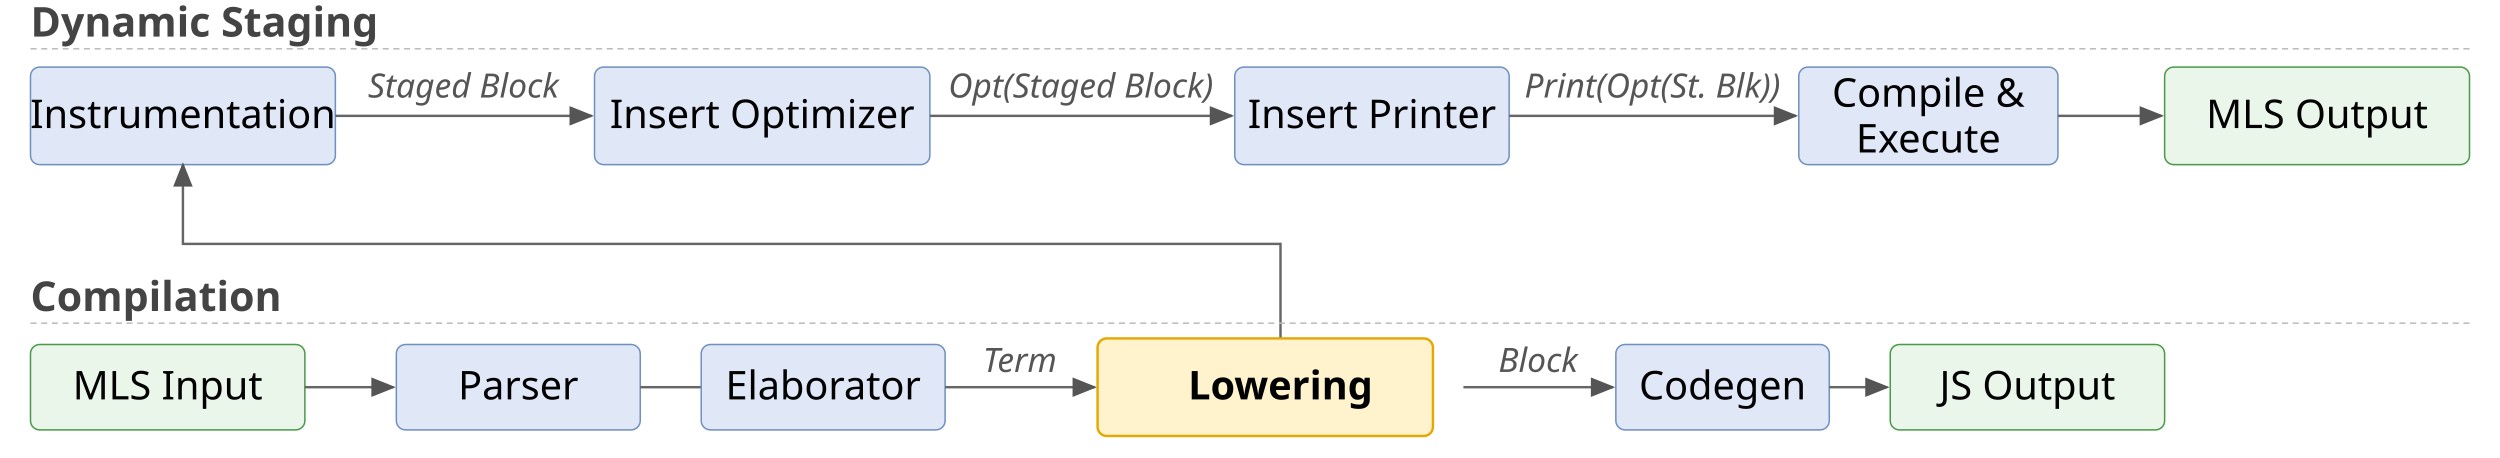
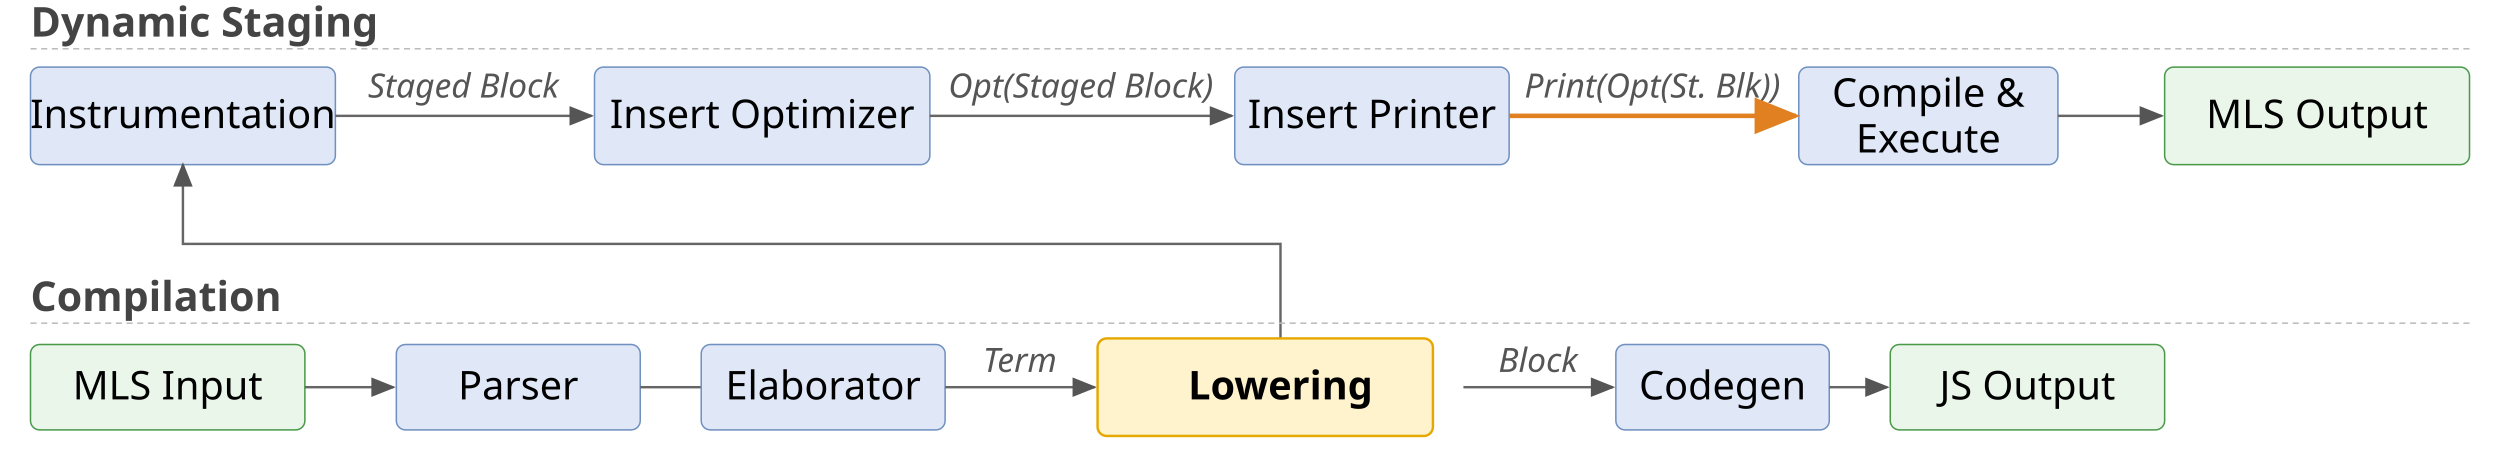
<svg xmlns="http://www.w3.org/2000/svg" viewBox="0 0 1640 300" font-family="sans-serif" xml:space="preserve">
  <defs>
    <marker id="a" markerWidth="10" markerHeight="8" refX="9" refY="4" orient="auto">
      <path d="M0,0 L0,8 L10,4 z" fill="#555" />
    </marker>
    <marker id="ah" markerWidth="10" markerHeight="8" refX="9" refY="4" orient="auto">
      <path d="M0,0 L0,8 L10,4 z" fill="#e08020" />
    </marker>
    <style>
      .mono { font-family: Menlo, Consolas, monospace; font-size: 30px; }
      .ttl  { font-weight: bold; font-size: 32px; }
      .lbl  { font-size: 22px; font-style: italic; fill: #555; }
      .row  { font-weight: bold; font-size: 27px; fill: #444; }
      .hl   { stroke: #e08020; stroke-width: 3; fill: none; }
      text  { font-size: 26px; }
    </style>
  </defs>
  <text x="20" y="24" class="row">Dynamic Staging</text>
  <line x1="20" y1="32" x2="1620" y2="32" stroke="#bbb" stroke-dasharray="4,3" />
  <rect x="20" y="44" width="200" height="64" rx="6" fill="#e0e8f8" stroke="#7090c0" />
  <text x="120" y="84" text-anchor="middle">Instrumentation</text>
  <rect x="390" y="44" width="220" height="64" rx="6" fill="#e0e8f8" stroke="#7090c0" />
  <text x="500" y="84" text-anchor="middle">Insert Optimizer</text>
  <rect x="810" y="44" width="180" height="64" rx="6" fill="#e0e8f8" stroke="#7090c0" />
  <text x="900" y="84" text-anchor="middle">Insert Printer</text>
  <rect x="1180" y="44" width="170" height="64" rx="6" fill="#e0e8f8" stroke="#7090c0" />
  <text x="1265" y="70" text-anchor="middle">Compile &amp;</text>
  <text x="1265" y="100" text-anchor="middle">Execute</text>
  <rect x="1420" y="44" width="200" height="64" rx="6" fill="#eaf6ea" stroke="#4a9a4a" />
  <text x="1520" y="84" text-anchor="middle" font-size="22">MLS Output</text>
  <line x1="220" y1="76" x2="388" y2="76" stroke="#666" stroke-width="1.6" marker-end="url(#a)" />
  <text x="304" y="64" text-anchor="middle" class="lbl">Staged Block</text>
  <line x1="610" y1="76" x2="808" y2="76" stroke="#666" stroke-width="1.6" marker-end="url(#a)" />
  <text x="709" y="64" text-anchor="middle" class="lbl">Opt(Staged Block)</text>
  <line x1="990" y1="76" x2="1178" y2="76" stroke="#666" stroke-width="1.6" marker-end="url(#a)" />
  <text x="1084" y="64" text-anchor="middle" class="lbl">Print(Opt(St. Blk))</text>
  <line x1="1350" y1="76" x2="1418" y2="76" stroke="#666" stroke-width="1.6" marker-end="url(#a)" />
  <path d="M 840 222 L 840 160 L 120 160 L 120 108" fill="none" stroke="#666" stroke-width="1.6" marker-end="url(#a)" />
  <text x="20" y="204" class="row">Compilation</text>
  <line x1="20" y1="212" x2="1620" y2="212" stroke="#bbb" stroke-dasharray="4,3" />
  <rect x="20" y="226" width="180" height="56" rx="6" fill="#eaf6ea" stroke="#4a9a4a" />
  <text x="110" y="262" text-anchor="middle">MLS Input</text>
  <line x1="200" y1="254" x2="258" y2="254" stroke="#666" stroke-width="1.6" marker-end="url(#a)" />
  <rect x="260" y="226" width="160" height="56" rx="6" fill="#e0e8f8" stroke="#7090c0" />
  <text x="340" y="262" text-anchor="middle">Parser</text>
  <line x1="420" y1="254" x2="478" y2="254" stroke="#666" stroke-width="1.6" marker-end="url(#a)" />
  <rect x="460" y="226" width="160" height="56" rx="6" fill="#e0e8f8" stroke="#7090c0" />
  <text x="540" y="262" text-anchor="middle">Elaborator</text>
  <line x1="620" y1="254" x2="718" y2="254" stroke="#666" stroke-width="1.6" marker-end="url(#a)" />
  <text x="669" y="244" text-anchor="middle" class="lbl">Term</text>
  <rect x="720" y="222" width="220" height="64" rx="6" fill="#fff3cd" stroke="#e6a800" stroke-width="1.6" />
  <text x="840" y="262" text-anchor="middle" font-weight="bold">Lowering</text>
  <line x1="960" y1="254" x2="1058" y2="254" stroke="#666" stroke-width="1.6" marker-end="url(#a)" />
  <text x="1009" y="244" text-anchor="middle" class="lbl">Block</text>
  <rect x="1060" y="226" width="140" height="56" rx="6" fill="#e0e8f8" stroke="#7090c0" />
  <text x="1130" y="262" text-anchor="middle">Codegen</text>
  <line x1="1200" y1="254" x2="1238" y2="254" stroke="#666" stroke-width="1.6" marker-end="url(#a)" />
  <rect x="1240" y="226" width="180" height="56" rx="6" fill="#eaf6ea" stroke="#4a9a4a" />
  <text x="1330" y="262" text-anchor="middle">JS Output</text>
+   <line x1="990" y1="76" x2="1178" y2="76" class="hl" marker-end="url(#ah)" />
</svg>
